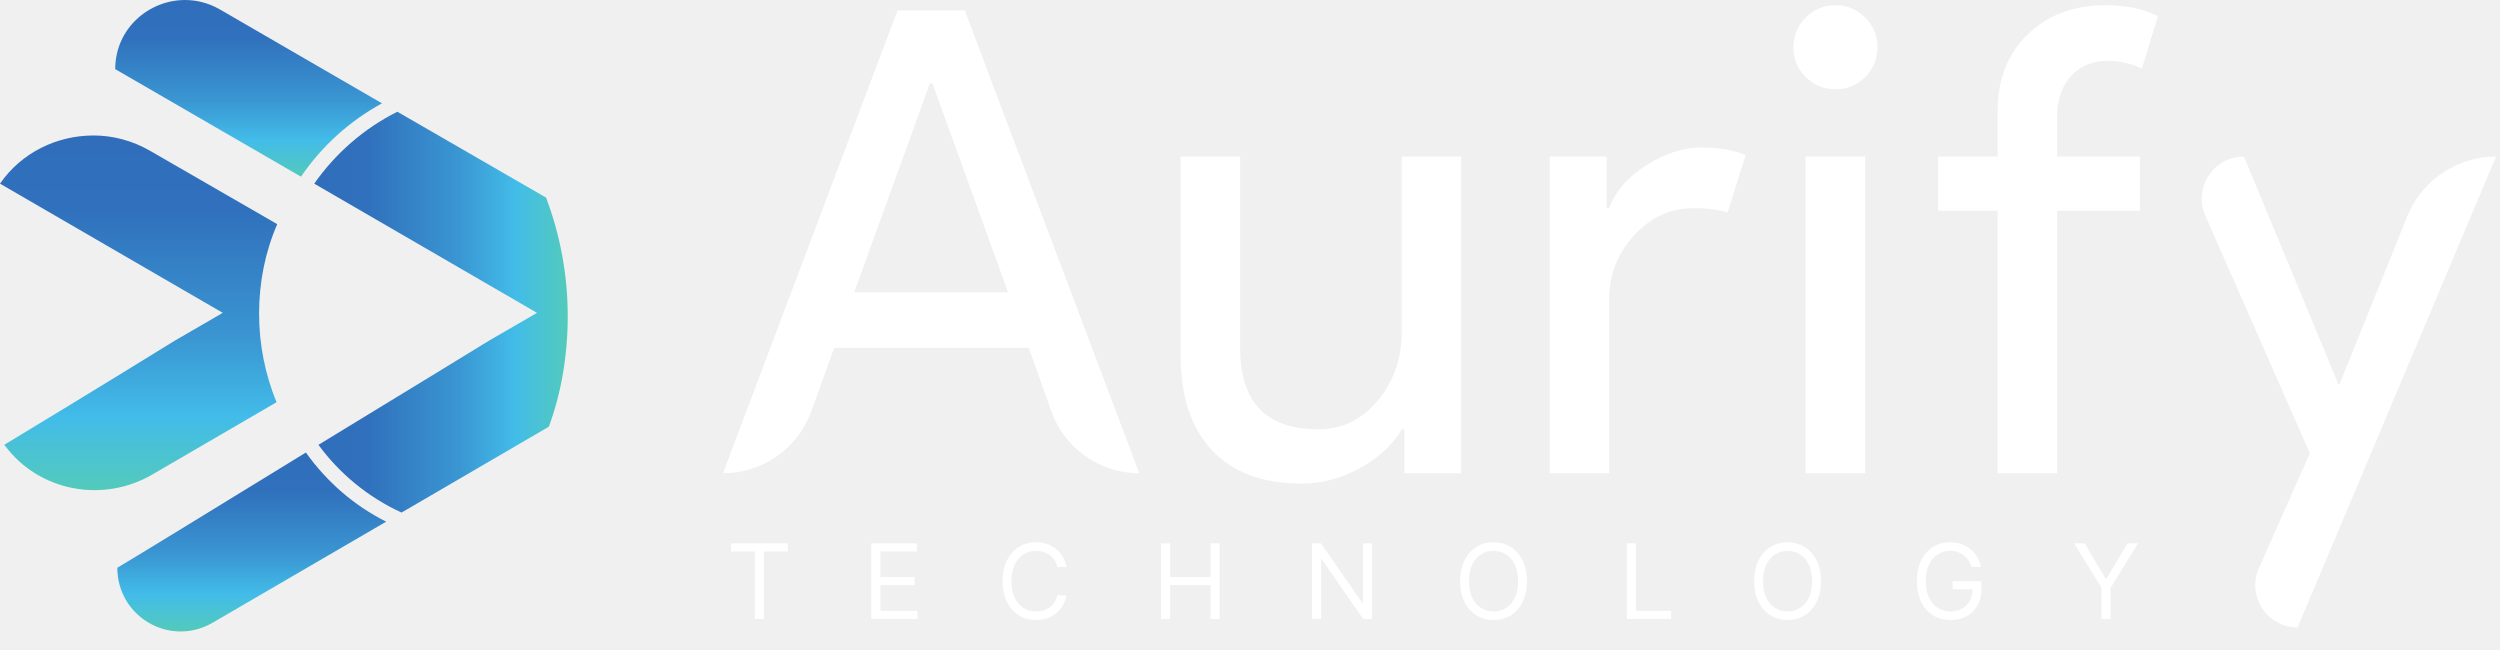
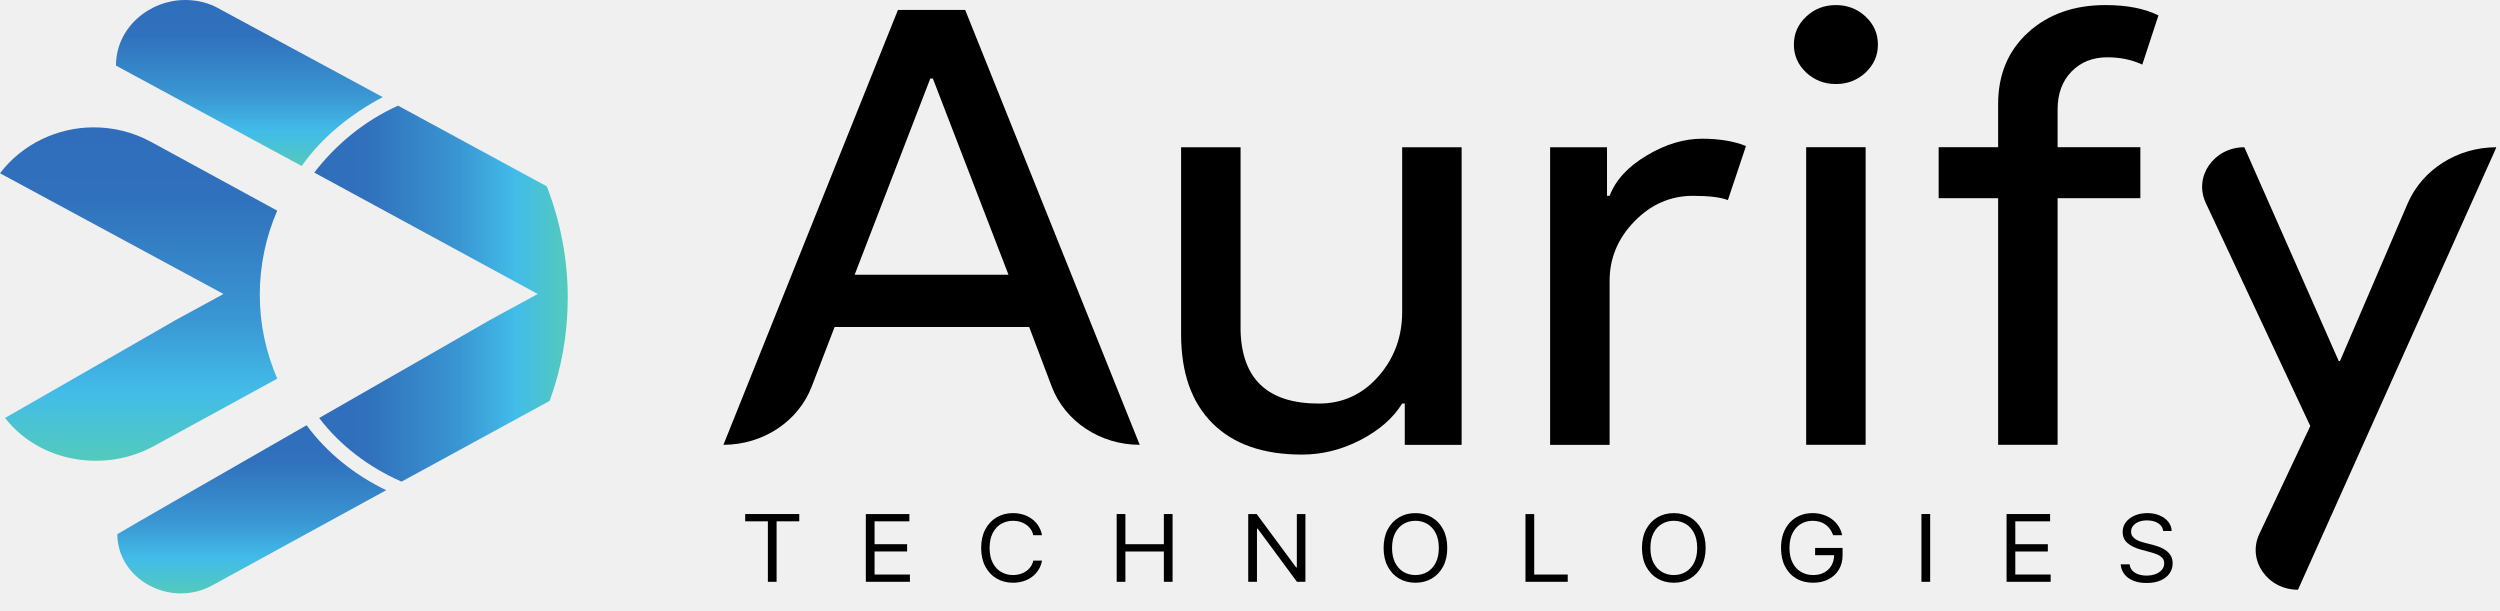
- <svg xmlns="http://www.w3.org/2000/svg" width="358" height="93" viewBox="0 0 358 93" fill="none">
-   <path d="M282.329 81.189C282.213 80.832 282.059 80.513 281.869 80.231C281.682 79.945 281.458 79.702 281.197 79.501C280.939 79.3 280.647 79.146 280.319 79.04C279.991 78.935 279.631 78.882 279.239 78.882C278.597 78.882 278.013 79.047 277.488 79.379C276.962 79.711 276.544 80.199 276.234 80.845C275.923 81.49 275.768 82.282 275.768 83.221C275.768 84.159 275.925 84.951 276.239 85.596C276.553 86.242 276.978 86.73 277.514 87.062C278.05 87.394 278.654 87.559 279.324 87.559C279.945 87.559 280.491 87.427 280.964 87.162C281.44 86.894 281.811 86.517 282.075 86.03C282.343 85.54 282.477 84.963 282.477 84.3L282.88 84.385H279.62V83.221H283.747V84.385C283.747 85.277 283.557 86.053 283.176 86.713C282.798 87.372 282.276 87.884 281.61 88.247C280.946 88.607 280.185 88.787 279.324 88.787C278.364 88.787 277.521 88.561 276.795 88.11C276.072 87.658 275.507 87.016 275.101 86.184C274.699 85.351 274.498 84.363 274.498 83.221C274.498 82.363 274.613 81.593 274.842 80.908C275.075 80.22 275.403 79.635 275.826 79.152C276.25 78.668 276.751 78.298 277.329 78.04C277.908 77.783 278.544 77.654 279.239 77.654C279.811 77.654 280.343 77.741 280.837 77.913C281.335 78.083 281.777 78.324 282.165 78.638C282.557 78.949 282.883 79.321 283.144 79.755C283.405 80.185 283.585 80.663 283.684 81.189H282.329Z" fill="white" />
-   <path d="M133.155 11.954L122.326 41.852H144.356L133.527 11.954H133.155ZM103.535 67.769L128.528 1.493H138.155L163.147 67.769C157.486 67.769 152.437 64.207 150.541 58.873L147.319 49.812H119.456L116.182 58.886C114.259 64.218 109.201 67.769 103.535 67.769Z" fill="white" />
-   <path d="M209.245 67.771H201.099V61.476H200.727C199.432 63.697 197.443 65.548 194.757 67.029C192.073 68.51 189.28 69.252 186.38 69.252C180.827 69.252 176.552 67.664 173.561 64.484C170.568 61.307 169.072 56.787 169.072 50.924V22.415H177.588V50.368C177.771 57.774 181.504 61.476 188.786 61.476C192.181 61.476 195.019 60.105 197.304 57.357C199.585 54.611 200.727 51.327 200.727 47.499V22.415H209.245V67.771Z" fill="white" />
-   <path d="M230.44 67.772H221.922V22.416H230.068V29.82H230.44C231.303 27.413 233.078 25.361 235.762 23.666C238.445 21.968 241.083 21.117 243.676 21.117C246.142 21.117 248.241 21.491 249.971 22.23L247.378 30.468C246.328 30.037 244.661 29.82 242.381 29.82C239.17 29.82 236.377 31.114 234.004 33.708C231.626 36.3 230.44 39.325 230.44 42.779V67.772Z" fill="white" />
-   <path d="M267.094 22.416V67.772H258.576V22.416H267.094ZM268.852 6.77C268.852 8.437 268.265 9.857 267.094 11.03C265.92 12.201 264.501 12.789 262.834 12.789C261.169 12.789 259.747 12.201 258.576 11.03C257.405 9.857 256.818 8.437 256.818 6.77C256.818 5.105 257.405 3.686 258.576 2.512C259.747 1.341 261.169 0.754 262.834 0.754C264.501 0.754 265.92 1.341 267.094 2.512C268.265 3.686 268.852 5.105 268.852 6.77Z" fill="white" />
-   <path d="M301.434 0.754C304.518 0.754 307.049 1.279 309.024 2.328L306.71 9.825C305.229 9.086 303.564 8.714 301.713 8.714C299.614 8.714 297.901 9.441 296.575 10.889C295.247 12.339 294.583 14.27 294.583 16.677V22.416H306.434V30.189H294.583V67.772H286.068V30.189H277.553V22.416H286.068V15.841C286.068 11.338 287.504 7.697 290.373 4.919C293.243 2.142 296.928 0.754 301.434 0.754Z" fill="white" />
-   <path d="M357.435 22.416L329.017 89.852C324.638 89.852 321.707 85.347 323.483 81.344L330.775 64.902L315.805 30.889C314.049 26.897 316.972 22.416 321.334 22.416L334.849 54.996H335.032L344.714 31.001C346.807 25.813 351.841 22.416 357.435 22.416Z" fill="white" />
-   <path d="M297.014 77.802H298.516L301.522 82.861H301.649L304.654 77.802H306.157L302.241 84.173V88.639H300.929V84.173L297.014 77.802Z" fill="white" />
-   <mask id="mask0_852_63" style="mask-type:luminance" maskUnits="userSpaceOnUse" x="16" y="0" width="39" height="26">
-     <path d="M16.5 9.9L43.1 25.3C46.1 20.9 50.1 17.3 54.7 14.8L31.4 1.3C29.8 0.4 28.1 0 26.5 0C21.3 0 16.5 4.1 16.5 9.9Z" fill="white" />
+ <svg xmlns="http://www.w3.org/2000/svg" width="127" height="31" viewBox="0 0 127 31" fill="none">
+   <mask id="mask0_1146_81" style="mask-type:luminance" maskUnits="userSpaceOnUse" x="0" y="0" width="127" height="31">
+     <path d="M126.821 0H0.176V31H126.821V0Z" fill="white" />
  </mask>
-   <g mask="url(#mask0_852_63)">
-     <path d="M449.277 -221.5L449.277 620.39L-146 620.39L-145.999 -221.501L449.277 -221.5Z" fill="url(#paint0_linear_852_63)" />
+   <g mask="url(#mask0_1146_81)">
+     <path d="M47.258 3.991L43.416 13.957H51.231L47.39 3.991H47.258ZM36.75 22.596L45.616 0.504H49.031L57.897 22.596C55.889 22.596 54.098 21.409 53.425 19.631L52.282 16.61H42.398L41.236 19.635C40.554 21.412 38.76 22.596 36.75 22.596Z" fill="black" />
+     <path d="M74.251 22.599H71.362V20.501H71.23C70.77 21.241 70.065 21.858 69.112 22.352C68.16 22.846 67.169 23.093 66.14 23.093C64.17 23.093 62.654 22.564 61.593 21.503C60.531 20.445 60 18.938 60 16.983V7.48H63.021V16.798C63.086 19.267 64.41 20.501 66.993 20.501C68.198 20.501 69.205 20.044 70.015 19.128C70.824 18.212 71.23 17.118 71.23 15.842V7.48H74.251V22.599Z" fill="black" />
+     <path d="M81.768 22.598H78.746V7.48H81.636V9.948H81.768C82.074 9.145 82.704 8.462 83.656 7.896C84.608 7.33 85.543 7.047 86.463 7.047C87.338 7.047 88.083 7.171 88.696 7.418L87.777 10.164C87.404 10.02 86.813 9.948 86.004 9.948C84.865 9.948 83.874 10.379 83.032 11.243C82.188 12.108 81.768 13.116 81.768 14.267V22.598Z" fill="black" />
+     <path d="M94.774 22.597H91.753V7.478H94.774V22.597ZM95.398 2.263C95.398 2.819 95.19 3.292 94.774 3.683C94.358 4.073 93.854 4.269 93.263 4.269C92.672 4.269 92.168 4.073 91.753 3.683C91.337 3.292 91.129 2.819 91.129 2.263C91.129 1.708 91.337 1.235 91.753 0.844C92.168 0.453 92.672 0.258 93.263 0.258C93.854 0.258 94.358 0.453 94.774 0.844C95.19 1.235 95.398 1.708 95.398 2.263Z" fill="black" />
+     <path d="M106.956 0.258C108.05 0.258 108.948 0.433 109.649 0.782L108.828 3.281C108.302 3.035 107.712 2.911 107.055 2.911C106.31 2.911 105.703 3.153 105.232 3.636C104.761 4.119 104.526 4.763 104.526 5.565V7.478H108.73V10.069H104.526V22.597H101.505V10.069H98.484V7.478H101.505V5.287C101.505 3.785 102.014 2.572 103.032 1.646C104.05 0.72 105.358 0.258 106.956 0.258Z" fill="black" />
+     <path d="M126.819 7.48L116.738 29.959C115.184 29.959 114.145 28.457 114.775 27.123L117.362 21.642L112.051 10.305C111.428 8.974 112.465 7.48 114.012 7.48L118.807 18.34H118.872L122.306 10.342C123.049 8.613 124.835 7.48 126.819 7.48Z" fill="black" />
  </g>
-   <mask id="mask1_852_63" style="mask-type:luminance" maskUnits="userSpaceOnUse" x="45" y="16" width="37" height="58">
-     <path d="M45 26.3L76.9 44.8L70 48.8C70 48.8 58.1 56.1 45.6 63.7C48.6 67.8 52.7 71.2 57.5 73.4L78.6 61.1C80.4 56.2 81.3 50.8 81.3 45.3C81.3 39.3 80.2 33.6 78.2 28.3L56.9 16C52.1 18.4 48 22 45 26.3Z" fill="white" />
+   <path d="M37.855 26.483V26.113H40.603V26.483H39.451V29.556H39.008V26.483H37.855Z" fill="black" />
+   <path d="M43.984 29.556V26.113H46.196V26.483H44.428V27.646H46.081V28.016H44.428V29.186H46.224V29.556H43.984ZM52.934 27.189H52.49C52.464 27.069 52.419 26.964 52.353 26.873C52.288 26.782 52.21 26.706 52.117 26.645C52.025 26.582 51.923 26.535 51.811 26.503C51.699 26.472 51.582 26.456 51.46 26.456C51.238 26.456 51.038 26.509 50.857 26.614C50.678 26.72 50.536 26.875 50.43 27.08C50.325 27.285 50.272 27.537 50.272 27.835C50.272 28.133 50.325 28.384 50.43 28.589C50.536 28.794 50.678 28.95 50.857 29.055C51.038 29.16 51.238 29.213 51.46 29.213C51.582 29.213 51.699 29.197 51.811 29.166C51.923 29.135 52.025 29.088 52.117 29.026C52.21 28.964 52.288 28.887 52.353 28.796C52.419 28.704 52.464 28.599 52.49 28.48H52.934C52.901 28.656 52.84 28.814 52.752 28.953C52.664 29.091 52.554 29.21 52.422 29.307C52.291 29.404 52.144 29.477 51.981 29.527C51.819 29.578 51.645 29.603 51.46 29.603C51.148 29.603 50.87 29.531 50.627 29.388C50.383 29.244 50.192 29.04 50.052 28.776C49.913 28.512 49.843 28.198 49.843 27.835C49.843 27.472 49.913 27.158 50.052 26.893C50.192 26.629 50.383 26.425 50.627 26.282C50.87 26.138 51.148 26.066 51.46 26.066C51.645 26.066 51.819 26.092 51.981 26.142C52.144 26.192 52.291 26.266 52.422 26.364C52.554 26.46 52.664 26.578 52.752 26.717C52.84 26.855 52.901 27.012 52.934 27.189Z" fill="black" />
+   <path d="M56.727 29.556V26.113H57.17V27.646H59.124V26.113H59.567V29.556H59.124V28.016H57.17V29.556H56.727Z" fill="black" />
+   <path d="M66.315 26.113V29.556H65.886L63.889 26.853H63.854V29.556H63.41V26.113H63.839L65.843 28.823H65.879V26.113H66.315ZM73.521 27.835C73.521 28.198 73.452 28.512 73.312 28.776C73.172 29.04 72.981 29.244 72.738 29.388C72.495 29.531 72.216 29.603 71.904 29.603C71.592 29.603 71.314 29.531 71.071 29.388C70.827 29.244 70.636 29.04 70.496 28.776C70.357 28.512 70.287 28.198 70.287 27.835C70.287 27.472 70.357 27.158 70.496 26.893C70.636 26.629 70.827 26.425 71.071 26.282C71.314 26.138 71.592 26.066 71.904 26.066C72.216 26.066 72.495 26.138 72.738 26.282C72.981 26.425 73.172 26.629 73.312 26.893C73.452 27.158 73.521 27.472 73.521 27.835ZM73.092 27.835C73.092 27.537 73.039 27.285 72.933 27.08C72.828 26.875 72.685 26.72 72.505 26.614C72.326 26.509 72.126 26.456 71.904 26.456C71.682 26.456 71.481 26.509 71.301 26.614C71.122 26.72 70.98 26.875 70.874 27.08C70.769 27.285 70.716 27.537 70.716 27.835C70.716 28.133 70.769 28.384 70.874 28.589C70.98 28.794 71.122 28.95 71.301 29.055C71.481 29.16 71.682 29.213 71.904 29.213C72.126 29.213 72.326 29.16 72.505 29.055C72.685 28.95 72.828 28.794 72.933 28.589C73.039 28.384 73.092 28.133 73.092 27.835ZM77.494 29.556V26.113H77.938V29.186H79.641V29.556H77.494ZM86.646 27.835C86.646 28.198 86.576 28.512 86.437 28.776C86.297 29.04 86.106 29.244 85.863 29.388C85.619 29.531 85.341 29.603 85.029 29.603C84.717 29.603 84.439 29.531 84.195 29.388C83.952 29.244 83.761 29.04 83.621 28.776C83.481 28.512 83.412 28.198 83.412 27.835C83.412 27.472 83.481 27.158 83.621 26.893C83.761 26.629 83.952 26.425 84.195 26.282C84.439 26.138 84.717 26.066 85.029 26.066C85.341 26.066 85.619 26.138 85.863 26.282C86.106 26.425 86.297 26.629 86.437 26.893C86.576 27.158 86.646 27.472 86.646 27.835ZM86.217 27.835C86.217 27.537 86.164 27.285 86.058 27.08C85.953 26.875 85.81 26.72 85.63 26.614C85.451 26.509 85.251 26.456 85.029 26.456C84.807 26.456 84.606 26.509 84.426 26.614C84.247 26.72 84.105 26.875 83.999 27.08C83.894 27.285 83.841 27.537 83.841 27.835C83.841 28.133 83.894 28.384 83.999 28.589C84.105 28.794 84.247 28.95 84.426 29.055C84.606 29.16 84.807 29.213 85.029 29.213C85.251 29.213 85.451 29.16 85.63 29.055C85.81 28.95 85.953 28.794 86.058 28.589C86.164 28.384 86.217 28.133 86.217 27.835ZM93.124 27.189C93.084 27.076 93.032 26.975 92.968 26.885C92.905 26.794 92.829 26.717 92.741 26.653C92.654 26.589 92.555 26.54 92.444 26.507C92.333 26.473 92.211 26.456 92.079 26.456C91.862 26.456 91.665 26.509 91.487 26.614C91.309 26.72 91.168 26.875 91.063 27.08C90.958 27.285 90.905 27.537 90.905 27.835C90.905 28.133 90.959 28.384 91.065 28.589C91.171 28.794 91.314 28.95 91.496 29.055C91.677 29.16 91.881 29.213 92.108 29.213C92.318 29.213 92.502 29.171 92.662 29.087C92.823 29.002 92.948 28.882 93.038 28.727C93.129 28.572 93.174 28.388 93.174 28.178L93.31 28.204H92.208V27.835H93.603V28.204C93.603 28.488 93.539 28.735 93.41 28.944C93.282 29.154 93.106 29.316 92.88 29.431C92.656 29.546 92.398 29.603 92.108 29.603C91.783 29.603 91.498 29.531 91.253 29.388C91.008 29.244 90.817 29.04 90.68 28.776C90.544 28.512 90.476 28.198 90.476 27.835C90.476 27.562 90.515 27.317 90.592 27.1C90.671 26.882 90.782 26.696 90.925 26.542C91.068 26.389 91.238 26.271 91.433 26.189C91.629 26.107 91.844 26.066 92.079 26.066C92.272 26.066 92.452 26.094 92.619 26.149C92.787 26.203 92.937 26.279 93.068 26.379C93.201 26.478 93.311 26.596 93.399 26.734C93.487 26.87 93.548 27.022 93.582 27.189H93.124Z" fill="black" />
+   <path d="M98.053 26.113V29.556H97.609V26.113H98.053ZM101.934 29.556V26.113H104.145V26.483H102.377V27.646H104.03V28.016H102.377V29.186H104.173V29.556H101.934Z" fill="black" />
+   <path d="M109.891 26.974C109.87 26.804 109.783 26.672 109.63 26.577C109.478 26.483 109.29 26.436 109.069 26.436C108.906 26.436 108.764 26.461 108.643 26.51C108.522 26.559 108.428 26.627 108.36 26.713C108.293 26.8 108.26 26.898 108.26 27.008C108.26 27.1 108.283 27.179 108.33 27.245C108.378 27.31 108.438 27.364 108.512 27.408C108.586 27.45 108.663 27.486 108.745 27.514C108.826 27.541 108.9 27.562 108.968 27.579L109.34 27.673C109.436 27.697 109.542 27.729 109.659 27.771C109.777 27.812 109.889 27.869 109.997 27.941C110.106 28.011 110.195 28.102 110.265 28.213C110.336 28.324 110.371 28.46 110.371 28.621C110.371 28.807 110.319 28.975 110.215 29.126C110.113 29.276 109.962 29.395 109.764 29.484C109.568 29.572 109.329 29.616 109.047 29.616C108.785 29.616 108.557 29.577 108.365 29.497C108.175 29.418 108.025 29.307 107.915 29.164C107.806 29.022 107.745 28.857 107.73 28.668H108.188C108.2 28.798 108.247 28.906 108.328 28.991C108.41 29.075 108.514 29.138 108.639 29.179C108.766 29.22 108.901 29.24 109.047 29.24C109.217 29.24 109.368 29.214 109.503 29.163C109.638 29.11 109.745 29.037 109.823 28.944C109.902 28.85 109.942 28.74 109.942 28.615C109.942 28.5 109.908 28.407 109.839 28.336C109.771 28.264 109.682 28.206 109.571 28.161C109.46 28.116 109.34 28.077 109.212 28.043L108.761 27.922C108.475 27.845 108.248 27.734 108.081 27.591C107.914 27.448 107.831 27.26 107.831 27.028C107.831 26.835 107.886 26.667 107.997 26.524C108.109 26.379 108.259 26.267 108.448 26.187C108.637 26.107 108.849 26.066 109.083 26.066C109.319 26.066 109.529 26.106 109.712 26.186C109.896 26.264 110.042 26.372 110.149 26.509C110.257 26.645 110.315 26.8 110.321 26.974H109.891Z" fill="black" />
+   <mask id="mask1_1146_81" style="mask-type:luminance" maskUnits="userSpaceOnUse" x="5" y="0" width="15" height="9">
+     <path d="M5.891 3.333L15.327 8.433C16.356 6.967 17.81 5.8 19.442 4.933L11.176 0.467C10.609 0.133 10.006 0 9.403 0C7.593 0 5.891 1.4 5.891 3.333Z" fill="white" />
  </mask>
-   <g mask="url(#mask1_852_63)">
-     <path d="M-146 -221.5H449.276V620.39H-146V-221.5Z" fill="url(#paint1_linear_852_63)" />
+   <g mask="url(#mask1_1146_81)">
+     <path d="M-42.992 -65.332V215.298H168.181L168.181 -65.332L-42.992 -65.332Z" fill="url(#paint0_linear_1146_81)" />
  </g>
-   <mask id="mask2_852_63" style="mask-type:luminance" maskUnits="userSpaceOnUse" x="0" y="19" width="40" height="52">
-     <path d="M0 26.3L31.9 44.8L25 48.8C25 48.8 13.2 56.1 0.6 63.7L0.7 63.8C5.6 70.4 14.8 72.1 21.9 67.9L39.6 57.6C38 53.7 37.1 49.4 37.1 44.9C37.1 40.4 38 36 39.7 32.1L21.5 21.6C18.9 20.1 16.1 19.4 13.4 19.4C8.2 19.4 3.1 21.8 0 26.3Z" fill="white" />
+   <mask id="mask2_1146_81" style="mask-type:luminance" maskUnits="userSpaceOnUse" x="15" y="5" width="14" height="20">
+     <path d="M15.965 8.767L27.317 14.934L24.869 16.267C24.869 16.267 20.648 18.701 16.213 21.234C17.277 22.634 18.732 23.734 20.399 24.467L27.92 20.367C28.523 18.734 28.842 16.967 28.842 15.101C28.842 13.134 28.452 11.2 27.778 9.467L20.222 5.367C18.519 6.134 17.065 7.334 15.965 8.767Z" fill="white" />
  </mask>
-   <g mask="url(#mask2_852_63)">
-     <path d="M449.277 -221.5L449.277 620.391L-146 620.39L-145.999 -221.501L449.277 -221.5Z" fill="url(#paint2_linear_852_63)" />
+   <g mask="url(#mask2_1146_81)">
+     <path d="M-42.996 215.298H168.177V-65.332H-42.996V215.298Z" fill="url(#paint1_linear_1146_81)" />
  </g>
-   <mask id="mask3_852_63" style="mask-type:luminance" maskUnits="userSpaceOnUse" x="16" y="64" width="40" height="27">
-     <path d="M16.801 81.301C16.801 88.301 24.301 92.701 30.401 89.201L55.301 74.701C50.701 72.401 46.801 69.001 43.801 64.801C31.101 72.601 18.201 80.501 16.801 81.301Z" fill="white" />
+   <mask id="mask3_1146_81" style="mask-type:luminance" maskUnits="userSpaceOnUse" x="0" y="6" width="15" height="18">
+     <path d="M0 8.802L11.352 14.935L8.904 16.269C8.904 16.269 4.683 18.702 0.248 21.235L0.284 21.269C2.022 23.469 5.286 24.035 7.804 22.669L14.084 19.235C13.516 17.902 13.197 16.502 13.197 14.969C13.197 13.469 13.516 12.002 14.084 10.702L7.663 7.202C6.74 6.702 5.747 6.469 4.754 6.469C2.944 6.469 1.135 7.302 0 8.802Z" fill="white" />
  </mask>
-   <g mask="url(#mask3_852_63)">
-     <path d="M449.277 -221.5L449.277 620.391L-146 620.39L-145.999 -221.501L449.277 -221.5Z" fill="url(#paint3_linear_852_63)" />
+   <g mask="url(#mask3_1146_81)">
+     <path d="M-42.996 -65.332L-42.996 215.298H168.178V-65.332L-42.996 -65.332Z" fill="url(#paint2_linear_1146_81)" />
  </g>
-   <path d="M260.764 83.221C260.764 84.363 260.558 85.351 260.145 86.184C259.732 87.016 259.166 87.658 258.446 88.11C257.727 88.561 256.905 88.787 255.981 88.787C255.057 88.787 254.235 88.561 253.515 88.11C252.795 87.658 252.229 87.016 251.817 86.184C251.404 85.351 251.198 84.363 251.198 83.221C251.198 82.078 251.404 81.09 251.817 80.257C252.229 79.425 252.795 78.783 253.515 78.331C254.235 77.88 255.057 77.654 255.981 77.654C256.905 77.654 257.727 77.88 258.446 78.331C259.166 78.783 259.732 79.425 260.145 80.257C260.558 81.09 260.764 82.078 260.764 83.221ZM259.494 83.221C259.494 82.282 259.337 81.49 259.023 80.845C258.713 80.199 258.291 79.711 257.759 79.379C257.229 79.047 256.637 78.882 255.981 78.882C255.325 78.882 254.73 79.047 254.198 79.379C253.669 79.711 253.247 80.199 252.933 80.845C252.623 81.49 252.467 82.282 252.467 83.221C252.467 84.159 252.623 84.951 252.933 85.596C253.247 86.242 253.669 86.73 254.198 87.062C254.73 87.394 255.325 87.559 255.981 87.559C256.637 87.559 257.229 87.394 257.759 87.062C258.291 86.73 258.713 86.242 259.023 85.596C259.337 84.951 259.494 84.159 259.494 83.221Z" fill="white" />
-   <path d="M232.965 88.639V77.802H234.277V87.475H239.314V88.639H232.965Z" fill="white" />
-   <path d="M218.659 83.221C218.659 84.363 218.452 85.351 218.039 86.184C217.627 87.016 217.061 87.658 216.341 88.11C215.621 88.561 214.799 88.787 213.875 88.787C212.951 88.787 212.129 88.561 211.41 88.11C210.69 87.658 210.124 87.016 209.711 86.184C209.298 85.351 209.092 84.363 209.092 83.221C209.092 82.078 209.298 81.09 209.711 80.257C210.124 79.425 210.69 78.783 211.41 78.331C212.129 77.88 212.951 77.654 213.875 77.654C214.799 77.654 215.621 77.88 216.341 78.331C217.061 78.783 217.627 79.425 218.039 80.257C218.452 81.09 218.659 82.078 218.659 83.221ZM217.389 83.221C217.389 82.282 217.232 81.49 216.918 80.845C216.607 80.199 216.186 79.711 215.653 79.379C215.124 79.047 214.531 78.882 213.875 78.882C213.219 78.882 212.625 79.047 212.092 79.379C211.563 79.711 211.142 80.199 210.828 80.845C210.517 81.49 210.362 82.282 210.362 83.221C210.362 84.159 210.517 84.951 210.828 85.596C211.142 86.242 211.563 86.73 212.092 87.062C212.625 87.394 213.219 87.559 213.875 87.559C214.531 87.559 215.124 87.394 215.653 87.062C216.186 86.73 216.607 86.242 216.918 85.596C217.232 84.951 217.389 84.159 217.389 83.221Z" fill="white" />
-   <path d="M196.477 77.802V88.639H195.207L189.303 80.13H189.197V88.639H187.884V77.802H189.154L195.081 86.332H195.186V77.802H196.477Z" fill="white" />
-   <path d="M166.254 88.639V77.802H167.566V82.628H173.344V77.802H174.656V88.639H173.344V83.792H167.566V88.639H166.254Z" fill="white" />
-   <path d="M152.714 81.189H151.402C151.324 80.811 151.188 80.48 150.994 80.194C150.804 79.908 150.571 79.668 150.296 79.474C150.024 79.277 149.722 79.129 149.391 79.03C149.059 78.931 148.714 78.882 148.354 78.882C147.698 78.882 147.103 79.047 146.571 79.379C146.042 79.711 145.62 80.199 145.306 80.845C144.996 81.49 144.84 82.282 144.84 83.221C144.84 84.159 144.996 84.951 145.306 85.596C145.62 86.242 146.042 86.73 146.571 87.062C147.103 87.394 147.698 87.559 148.354 87.559C148.714 87.559 149.059 87.51 149.391 87.411C149.722 87.312 150.024 87.166 150.296 86.972C150.571 86.774 150.804 86.533 150.994 86.247C151.188 85.958 151.324 85.626 151.402 85.252H152.714C152.615 85.806 152.435 86.302 152.174 86.739C151.913 87.177 151.588 87.549 151.2 87.856C150.812 88.159 150.377 88.39 149.894 88.549C149.414 88.707 148.901 88.787 148.354 88.787C147.43 88.787 146.608 88.561 145.888 88.11C145.169 87.658 144.602 87.016 144.19 86.184C143.777 85.351 143.571 84.363 143.571 83.221C143.571 82.078 143.777 81.09 144.19 80.257C144.602 79.425 145.169 78.783 145.888 78.331C146.608 77.88 147.43 77.654 148.354 77.654C148.901 77.654 149.414 77.734 149.894 77.892C150.377 78.051 150.812 78.284 151.2 78.591C151.588 78.894 151.913 79.264 152.174 79.702C152.435 80.136 152.615 80.631 152.714 81.189Z" fill="white" />
-   <path d="M124.765 88.639V77.802H131.305V78.966H126.078V82.628H130.967V83.792H126.078V87.475H131.39V88.639H124.765Z" fill="white" />
-   <path d="M104.682 78.966V77.802H112.81V78.966H109.402V88.639H108.09V78.966H104.682Z" fill="white" />
+   <mask id="mask4_1146_81" style="mask-type:luminance" maskUnits="userSpaceOnUse" x="5" y="21" width="15" height="10">
+     <path d="M5.961 27.135C5.961 29.435 8.657 30.902 10.786 29.735L19.619 24.902C18.022 24.135 16.603 23.002 15.575 21.602C11.034 24.202 6.458 26.835 5.961 27.135Z" fill="white" />
+   </mask>
+   <g mask="url(#mask4_1146_81)">
+     <path d="M-42.996 -65.332L-42.996 215.298H168.178V-65.332L-42.996 -65.332Z" fill="url(#paint3_linear_1146_81)" />
+   </g>
  <defs>
-     <linearGradient id="paint0_linear_852_63" x1="35.623" y1="-0.007" x2="35.623" y2="25.258" gradientUnits="userSpaceOnUse">
+     <linearGradient id="paint0_linear_1146_81" x1="12.663" y1="0.007" x2="12.663" y2="8.429" gradientUnits="userSpaceOnUse">
      <stop stop-color="#306EBB" />
      <stop offset="0.206" stop-color="#3070BC" />
      <stop offset="0.571" stop-color="#3A96D2" />
      <stop offset="0.793" stop-color="#42BCE9" />
      <stop offset="1" stop-color="#53CABB" />
    </linearGradient>
-     <linearGradient id="paint1_linear_852_63" x1="44.965" y1="44.73" x2="81.278" y2="44.73" gradientUnits="userSpaceOnUse">
+     <linearGradient id="paint1_linear_1146_81" x1="15.974" y1="14.919" x2="28.855" y2="14.919" gradientUnits="userSpaceOnUse">
      <stop stop-color="#306EBB" />
      <stop offset="0.206" stop-color="#3070BC" />
      <stop offset="0.571" stop-color="#3A96D2" />
      <stop offset="0.793" stop-color="#42BCE9" />
      <stop offset="1" stop-color="#53CABB" />
    </linearGradient>
-     <linearGradient id="paint2_linear_852_63" x1="19.829" y1="19.386" x2="19.829" y2="70.189" gradientUnits="userSpaceOnUse">
+     <linearGradient id="paint2_linear_1146_81" x1="7.057" y1="6.471" x2="7.057" y2="23.405" gradientUnits="userSpaceOnUse">
      <stop stop-color="#306EBB" />
      <stop offset="0.206" stop-color="#3070BC" />
      <stop offset="0.571" stop-color="#3A96D2" />
      <stop offset="0.793" stop-color="#42BCE9" />
      <stop offset="1" stop-color="#53CABB" />
    </linearGradient>
-     <linearGradient id="paint3_linear_852_63" x1="36.019" y1="64.809" x2="36.019" y2="90.396" gradientUnits="userSpaceOnUse">
+     <linearGradient id="paint3_linear_1146_81" x1="12.8" y1="21.612" x2="12.8" y2="30.141" gradientUnits="userSpaceOnUse">
      <stop stop-color="#306EBB" />
      <stop offset="0.206" stop-color="#3070BC" />
      <stop offset="0.571" stop-color="#3A96D2" />
      <stop offset="0.793" stop-color="#42BCE9" />
      <stop offset="1" stop-color="#53CABB" />
    </linearGradient>
  </defs>
</svg>
